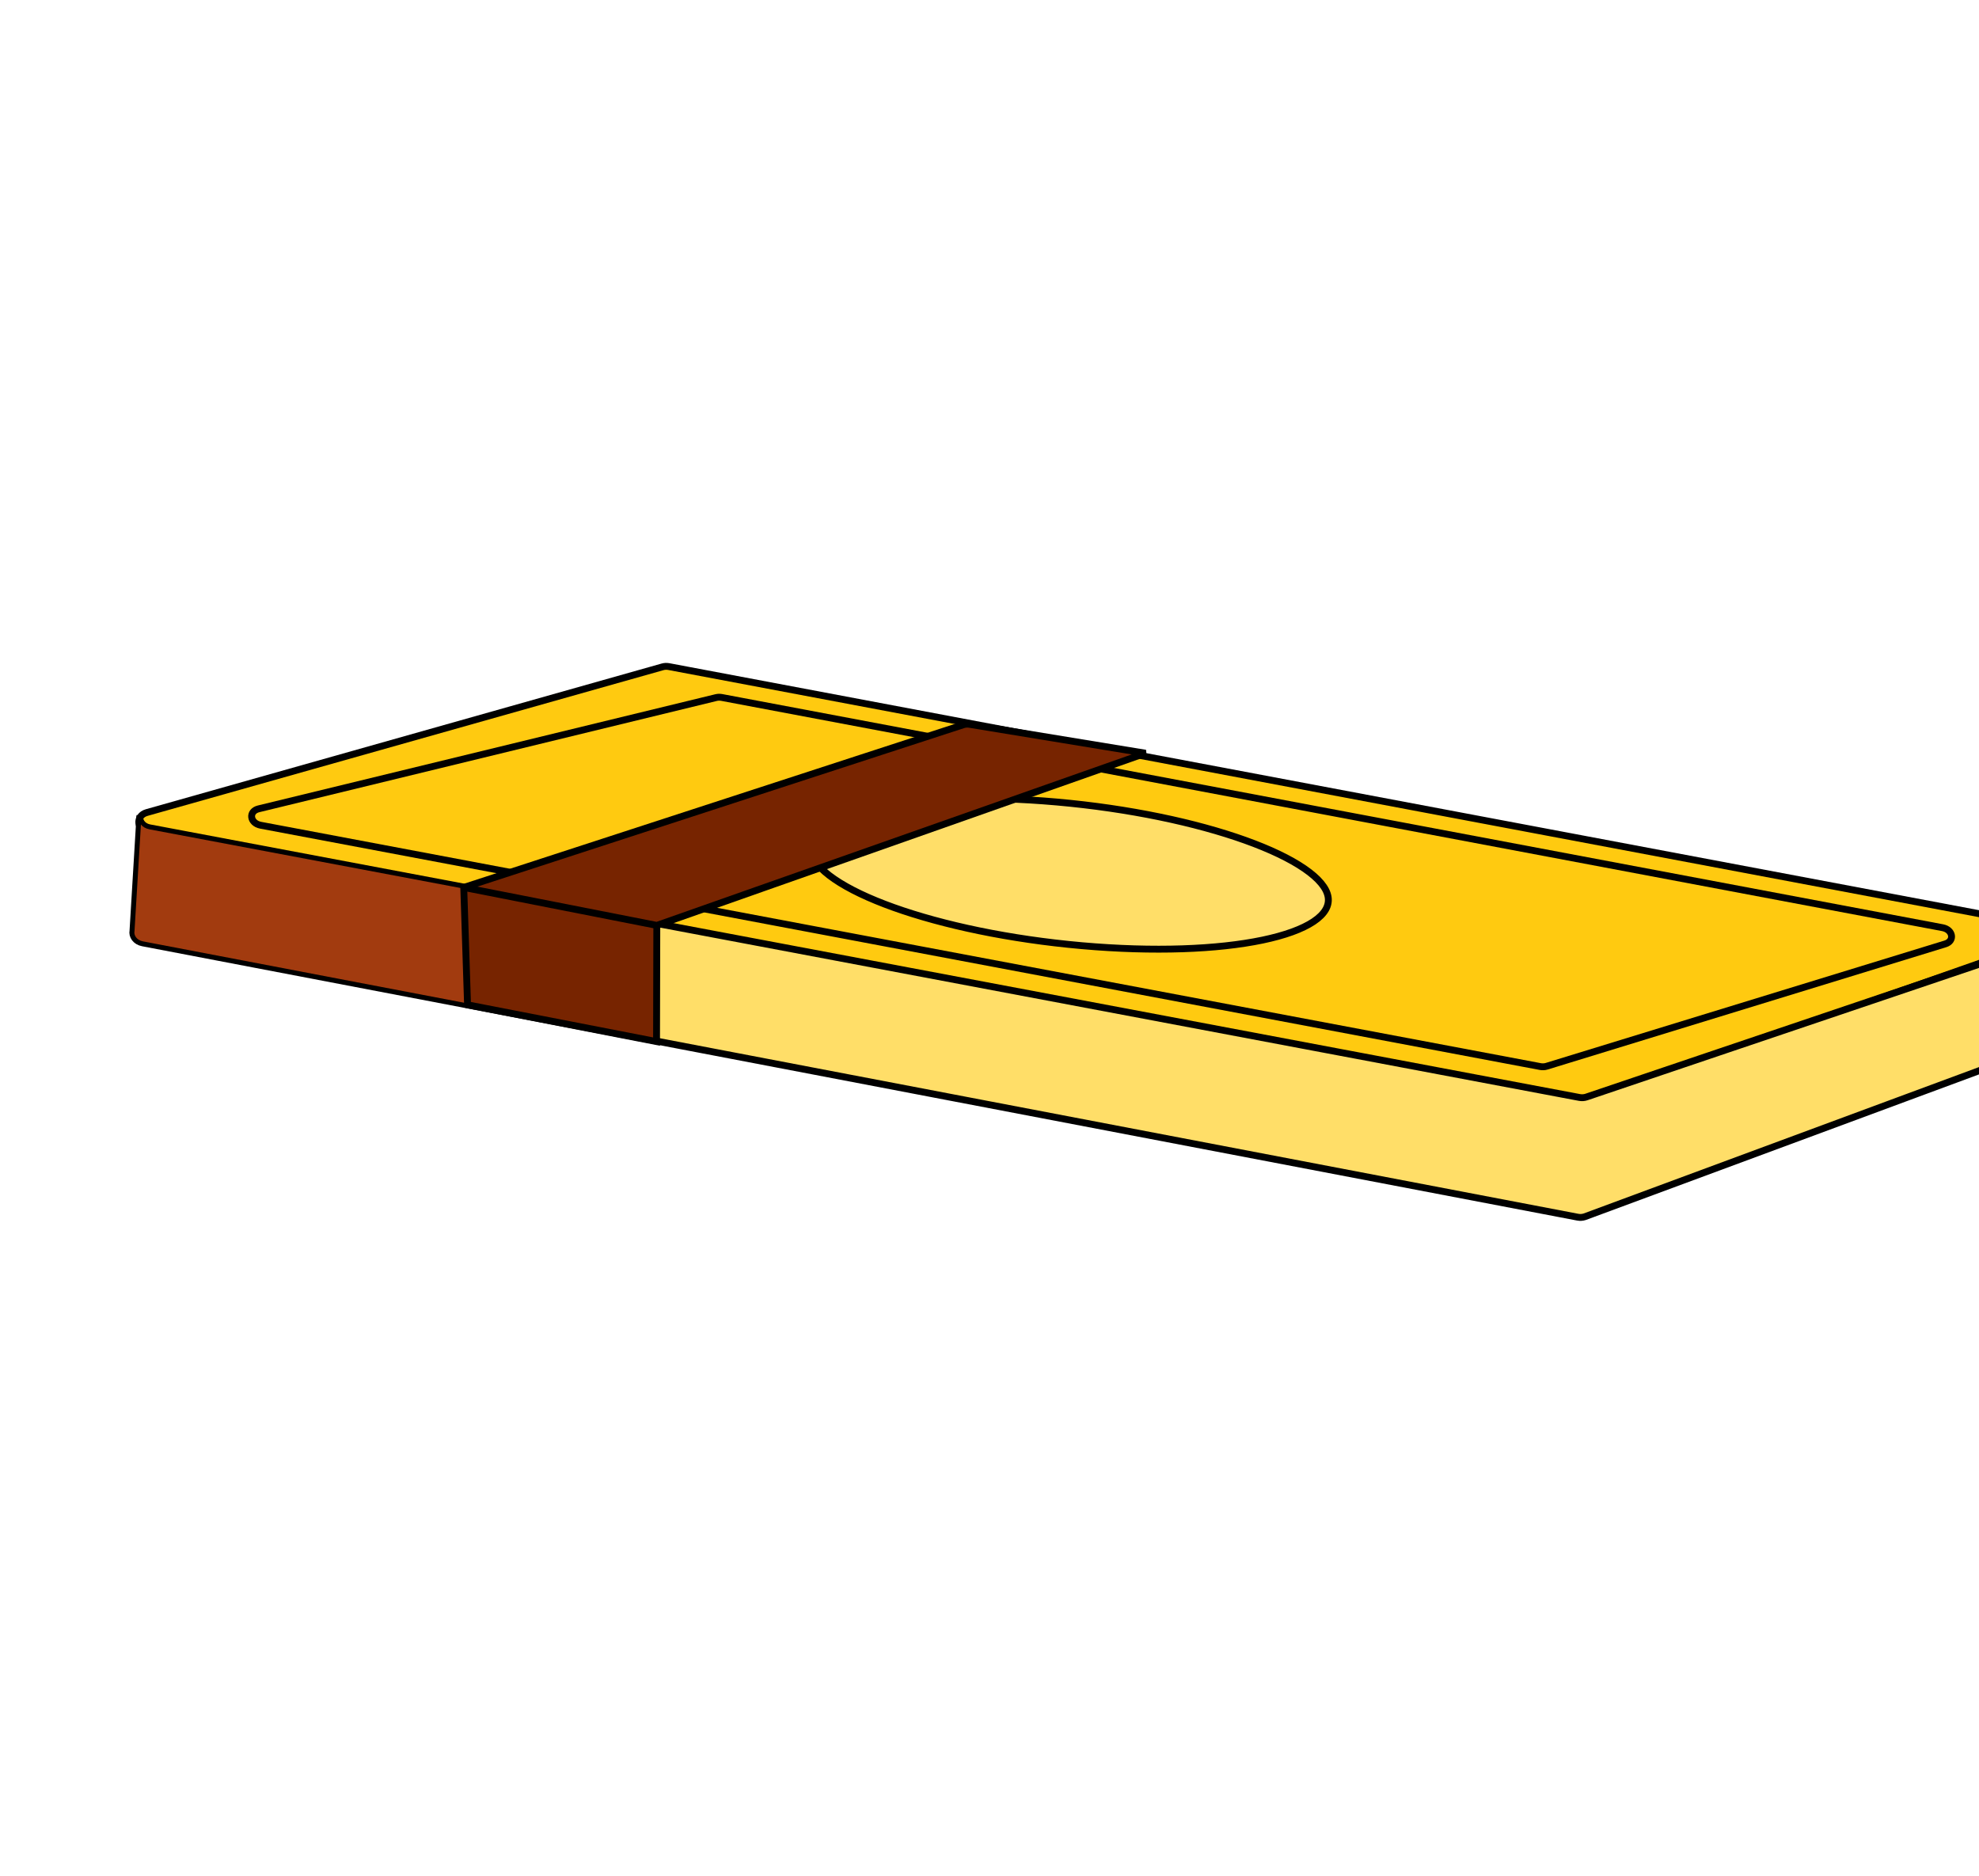
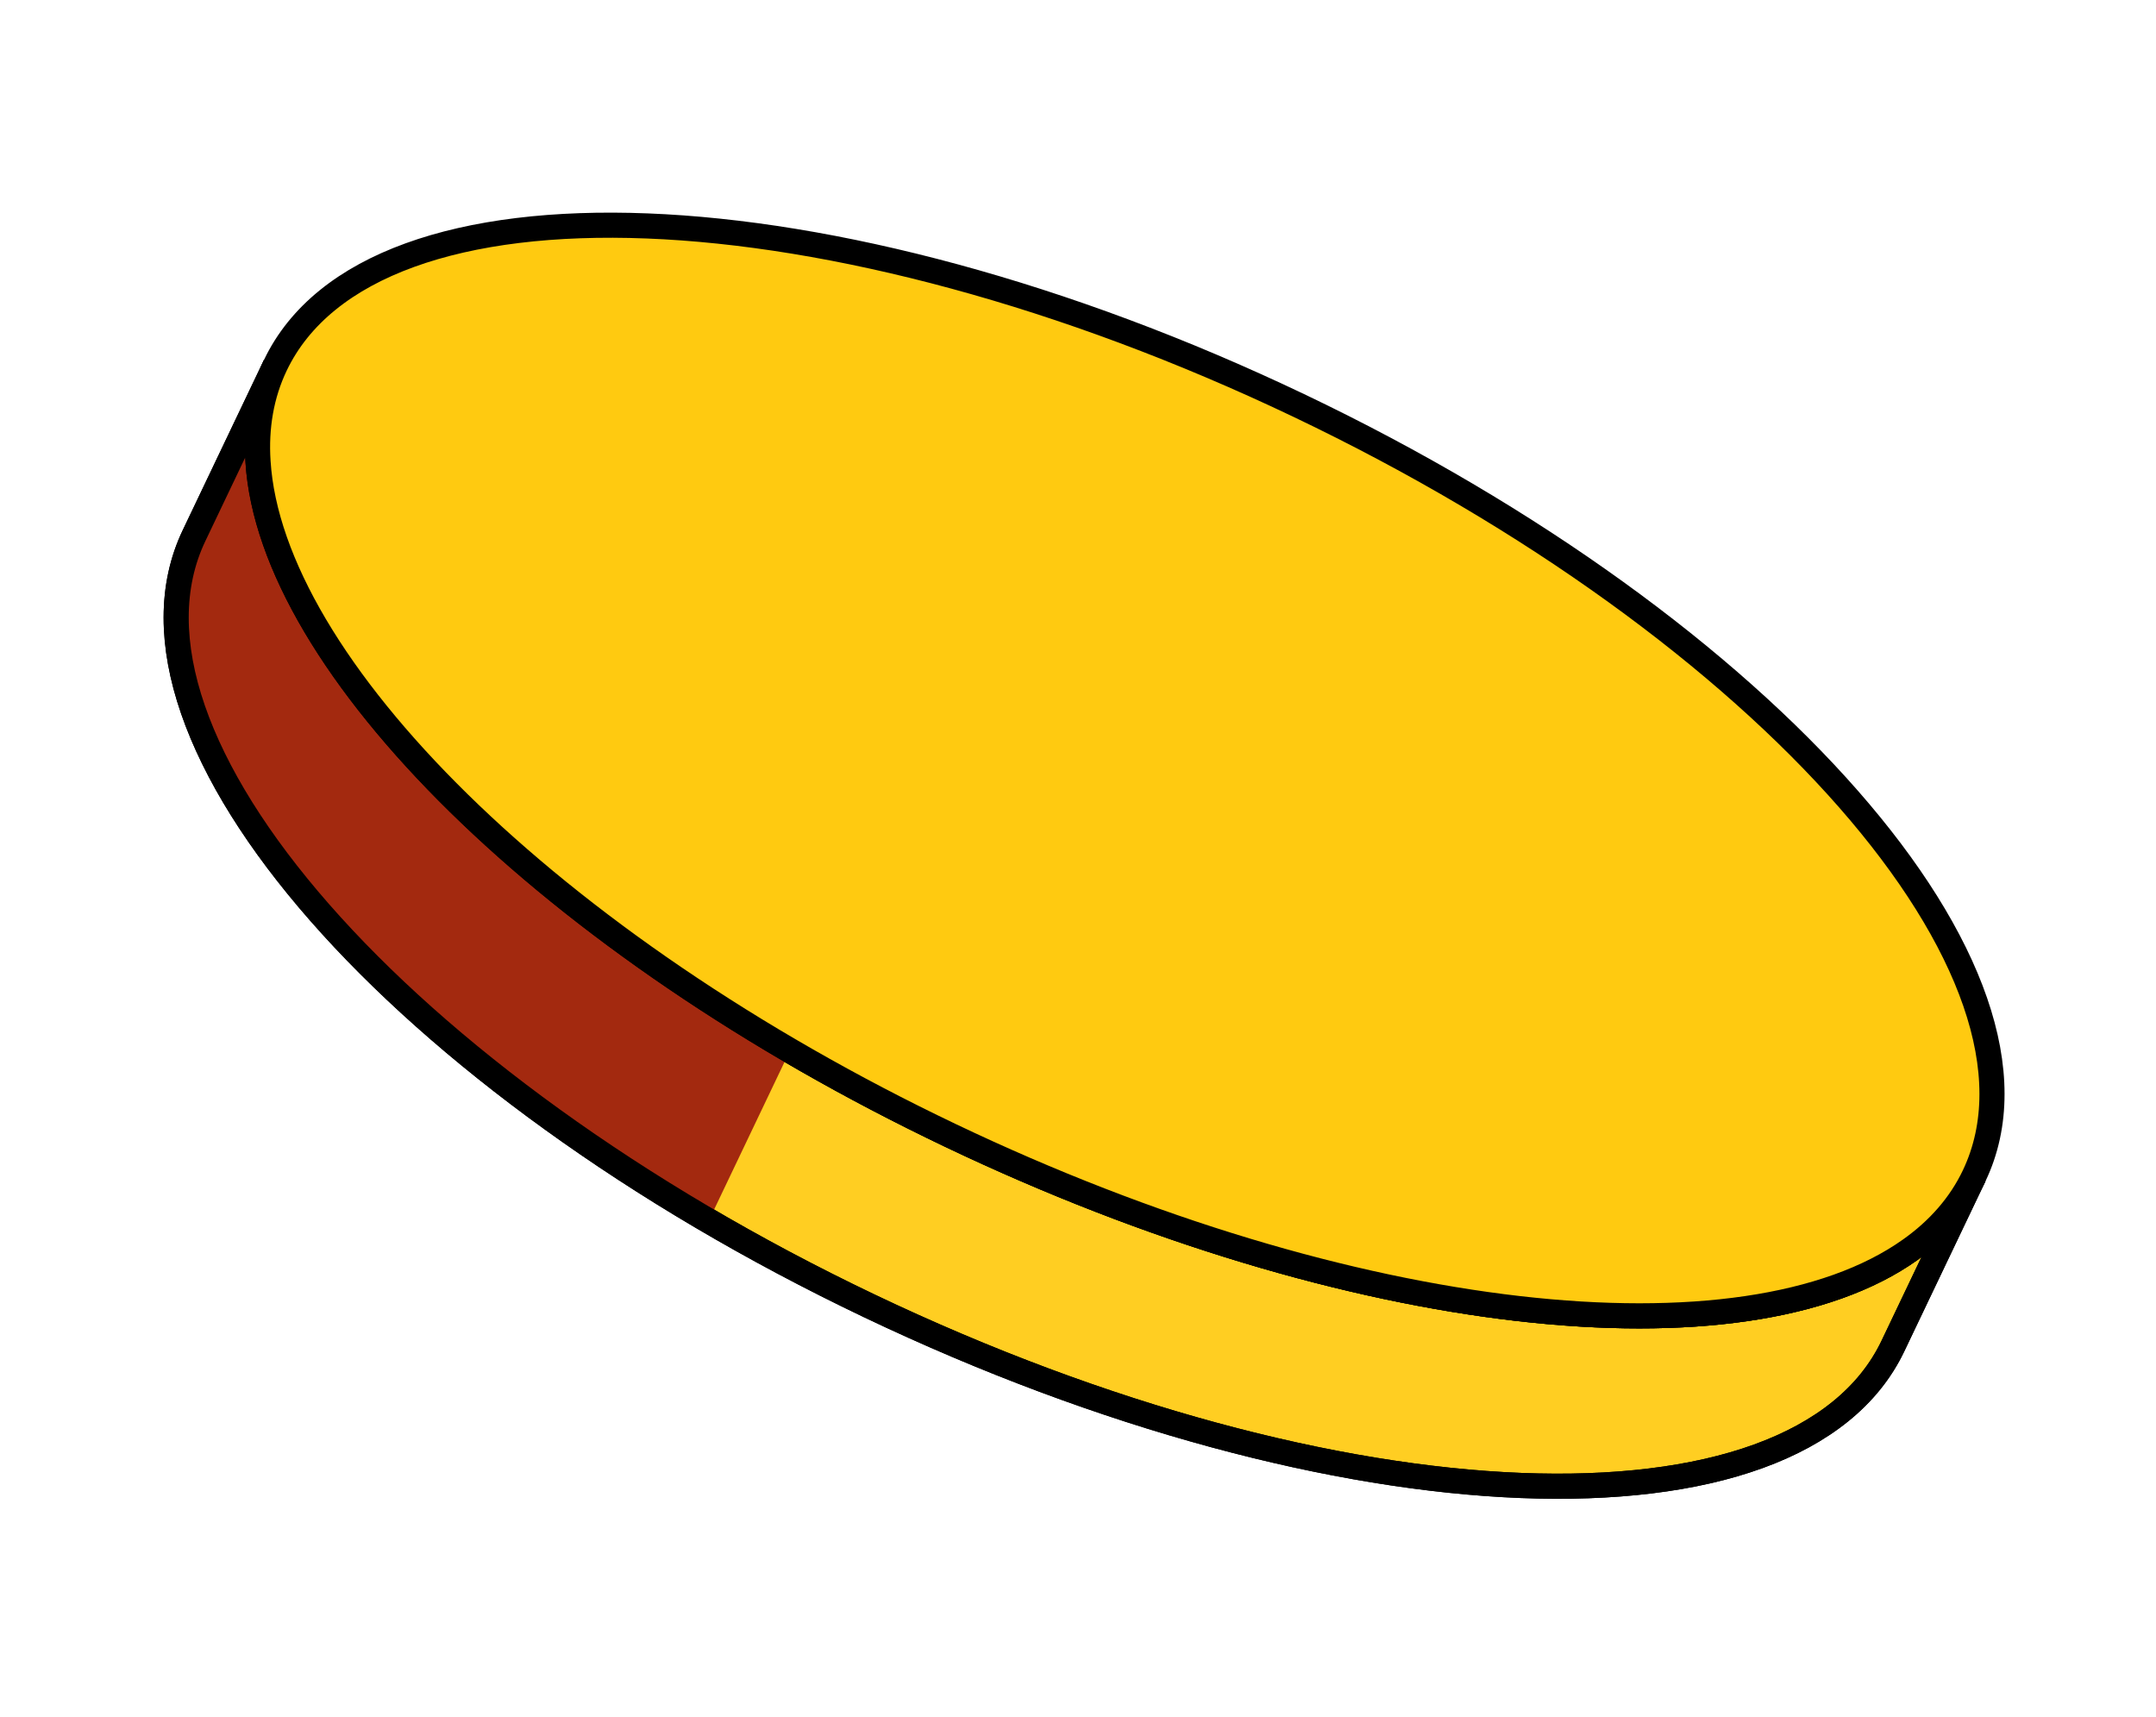
- <svg xmlns="http://www.w3.org/2000/svg" width="288" height="273" viewBox="0 0 288 273" fill="none">
-   <path d="M96.415 97.051L21.354 118.255C19.668 118.731 19.877 120.839 21.643 121.172L229.699 160.411C230.048 160.477 230.409 160.452 230.734 160.338L296.226 137.328C297.808 136.773 297.528 134.768 295.824 134.447L97.338 97.013C97.029 96.954 96.71 96.967 96.415 97.051Z" fill="#FFCA10" stroke="black" />
-   <path d="M104.215 101.523L37.628 117.716C36.133 118.08 36.355 119.803 37.936 120.101L224.155 155.222C224.468 155.281 224.789 155.266 225.077 155.177L283.099 137.369C284.5 136.939 284.217 135.298 282.692 135.011L105.037 101.505C104.761 101.453 104.477 101.459 104.215 101.523Z" fill="#FFCA10" stroke="black" />
-   <path d="M230.88 159.652L296.172 137.578C296.765 137.377 297.094 136.975 297.183 136.535L294.875 152.645C294.778 153.073 294.45 153.461 293.871 153.657L230.634 177.075C230.31 177.184 229.95 177.208 229.6 177.142L20.782 137.223C19.71 137.021 19.207 136.186 19.353 135.459L20.341 119.063C20.332 118.946 20.339 118.829 20.362 118.715L20.341 119.063C20.388 119.689 20.887 120.309 21.79 120.48L229.846 159.719C230.196 159.785 230.556 159.762 230.88 159.652Z" fill="#FFDE68" stroke="black" />
-   <path d="M20.343 119.063C20.334 118.947 20.341 118.83 20.364 118.716L20.343 119.063C20.39 119.69 20.89 120.31 21.793 120.48L67.867 129.17L68.385 146.323L20.784 137.223C19.712 137.021 19.21 136.186 19.355 135.459L20.343 119.063Z" fill="#A23B0F" />
-   <path d="M21.793 120.48C20.721 120.278 20.218 119.443 20.364 118.716L19.355 135.459C19.21 136.186 19.712 137.021 20.784 137.223L68.385 146.323L67.867 129.17L21.793 120.48Z" stroke="black" stroke-width="0.443" />
-   <path d="M193.273 130.511C193.493 131.775 192.823 133.007 191.16 134.119C189.511 135.221 186.976 136.14 183.72 136.82C177.214 138.178 167.938 138.559 157.437 137.629C146.936 136.699 137.236 134.636 130.049 132.065C126.451 130.778 123.513 129.374 121.424 127.941C119.318 126.495 118.194 125.105 117.975 123.84C117.755 122.575 118.425 121.344 120.087 120.232C121.736 119.13 124.272 118.211 127.528 117.531C134.034 116.173 143.31 115.791 153.811 116.722C164.312 117.652 174.011 119.714 181.199 122.285C184.796 123.572 187.734 124.976 189.823 126.41C191.93 127.855 193.054 129.246 193.273 130.511Z" fill="#FFDE68" stroke="black" />
-   <path d="M67.489 129.153L140.145 105.493C140.456 105.391 140.785 105.366 141.105 105.418L166.704 109.619L95.585 134.678L95.546 151.587L68.042 146.237L67.489 129.153Z" fill="#772400" />
-   <path d="M67.489 129.153L140.145 105.493C140.456 105.391 140.785 105.366 141.105 105.418L166.704 109.619L95.585 134.678M67.489 129.153L68.042 146.237L95.546 151.587L95.585 134.678M67.489 129.153L95.585 134.678" stroke="black" />
+ <svg xmlns="http://www.w3.org/2000/svg" width="103" height="82" viewBox="0 0 103 82" fill="none">
+   <g id="Group 14537">
+     <path id="Vector" d="M94.313 56.17C93.646 57.568 92.606 58.752 91.256 59.708C83.328 65.344 64.552 63.379 45.408 54.246C26.264 45.114 12.933 31.763 12.325 22.054C12.219 20.404 12.485 18.851 13.151 17.453L9.269 25.592C4.674 35.223 19.115 51.695 41.525 62.385C63.936 73.076 85.836 73.941 90.43 64.309L94.313 56.17Z" fill="#FFCE22" stroke="black" stroke-width="1.2" />
+     <path id="Vector_2" d="M37.739 50.191C22.785 41.452 12.848 30.406 12.325 22.054C12.219 20.404 12.485 18.851 13.151 17.453L9.269 25.592C5.223 34.073 15.937 47.858 33.856 58.329L37.739 50.191Z" fill="#A3290F" />
+     <path id="Vector_3" d="M94.313 56.17C93.646 57.568 92.606 58.752 91.256 59.708C83.328 65.344 64.552 63.379 45.408 54.246C26.264 45.114 12.933 31.763 12.325 22.054C12.219 20.404 12.485 18.851 13.151 17.453L9.269 25.592C4.674 35.223 19.115 51.695 41.525 62.385C63.936 73.076 85.836 73.941 90.43 64.309L94.313 56.17Z" stroke="black" stroke-width="1.2" />
+     <path id="Vector_4" d="M62.047 19.371C39.636 8.68 17.743 7.83 13.153 17.453C12.486 18.85 12.22 20.404 12.327 22.054C12.935 31.763 26.266 45.114 45.41 54.246C64.553 63.379 83.329 65.344 91.258 59.707C92.608 58.752 93.648 57.568 94.314 56.17C98.905 46.548 84.457 30.061 62.047 19.371Z" fill="#FFCA10" stroke="black" stroke-width="1.2" />
+   </g>
</svg>
